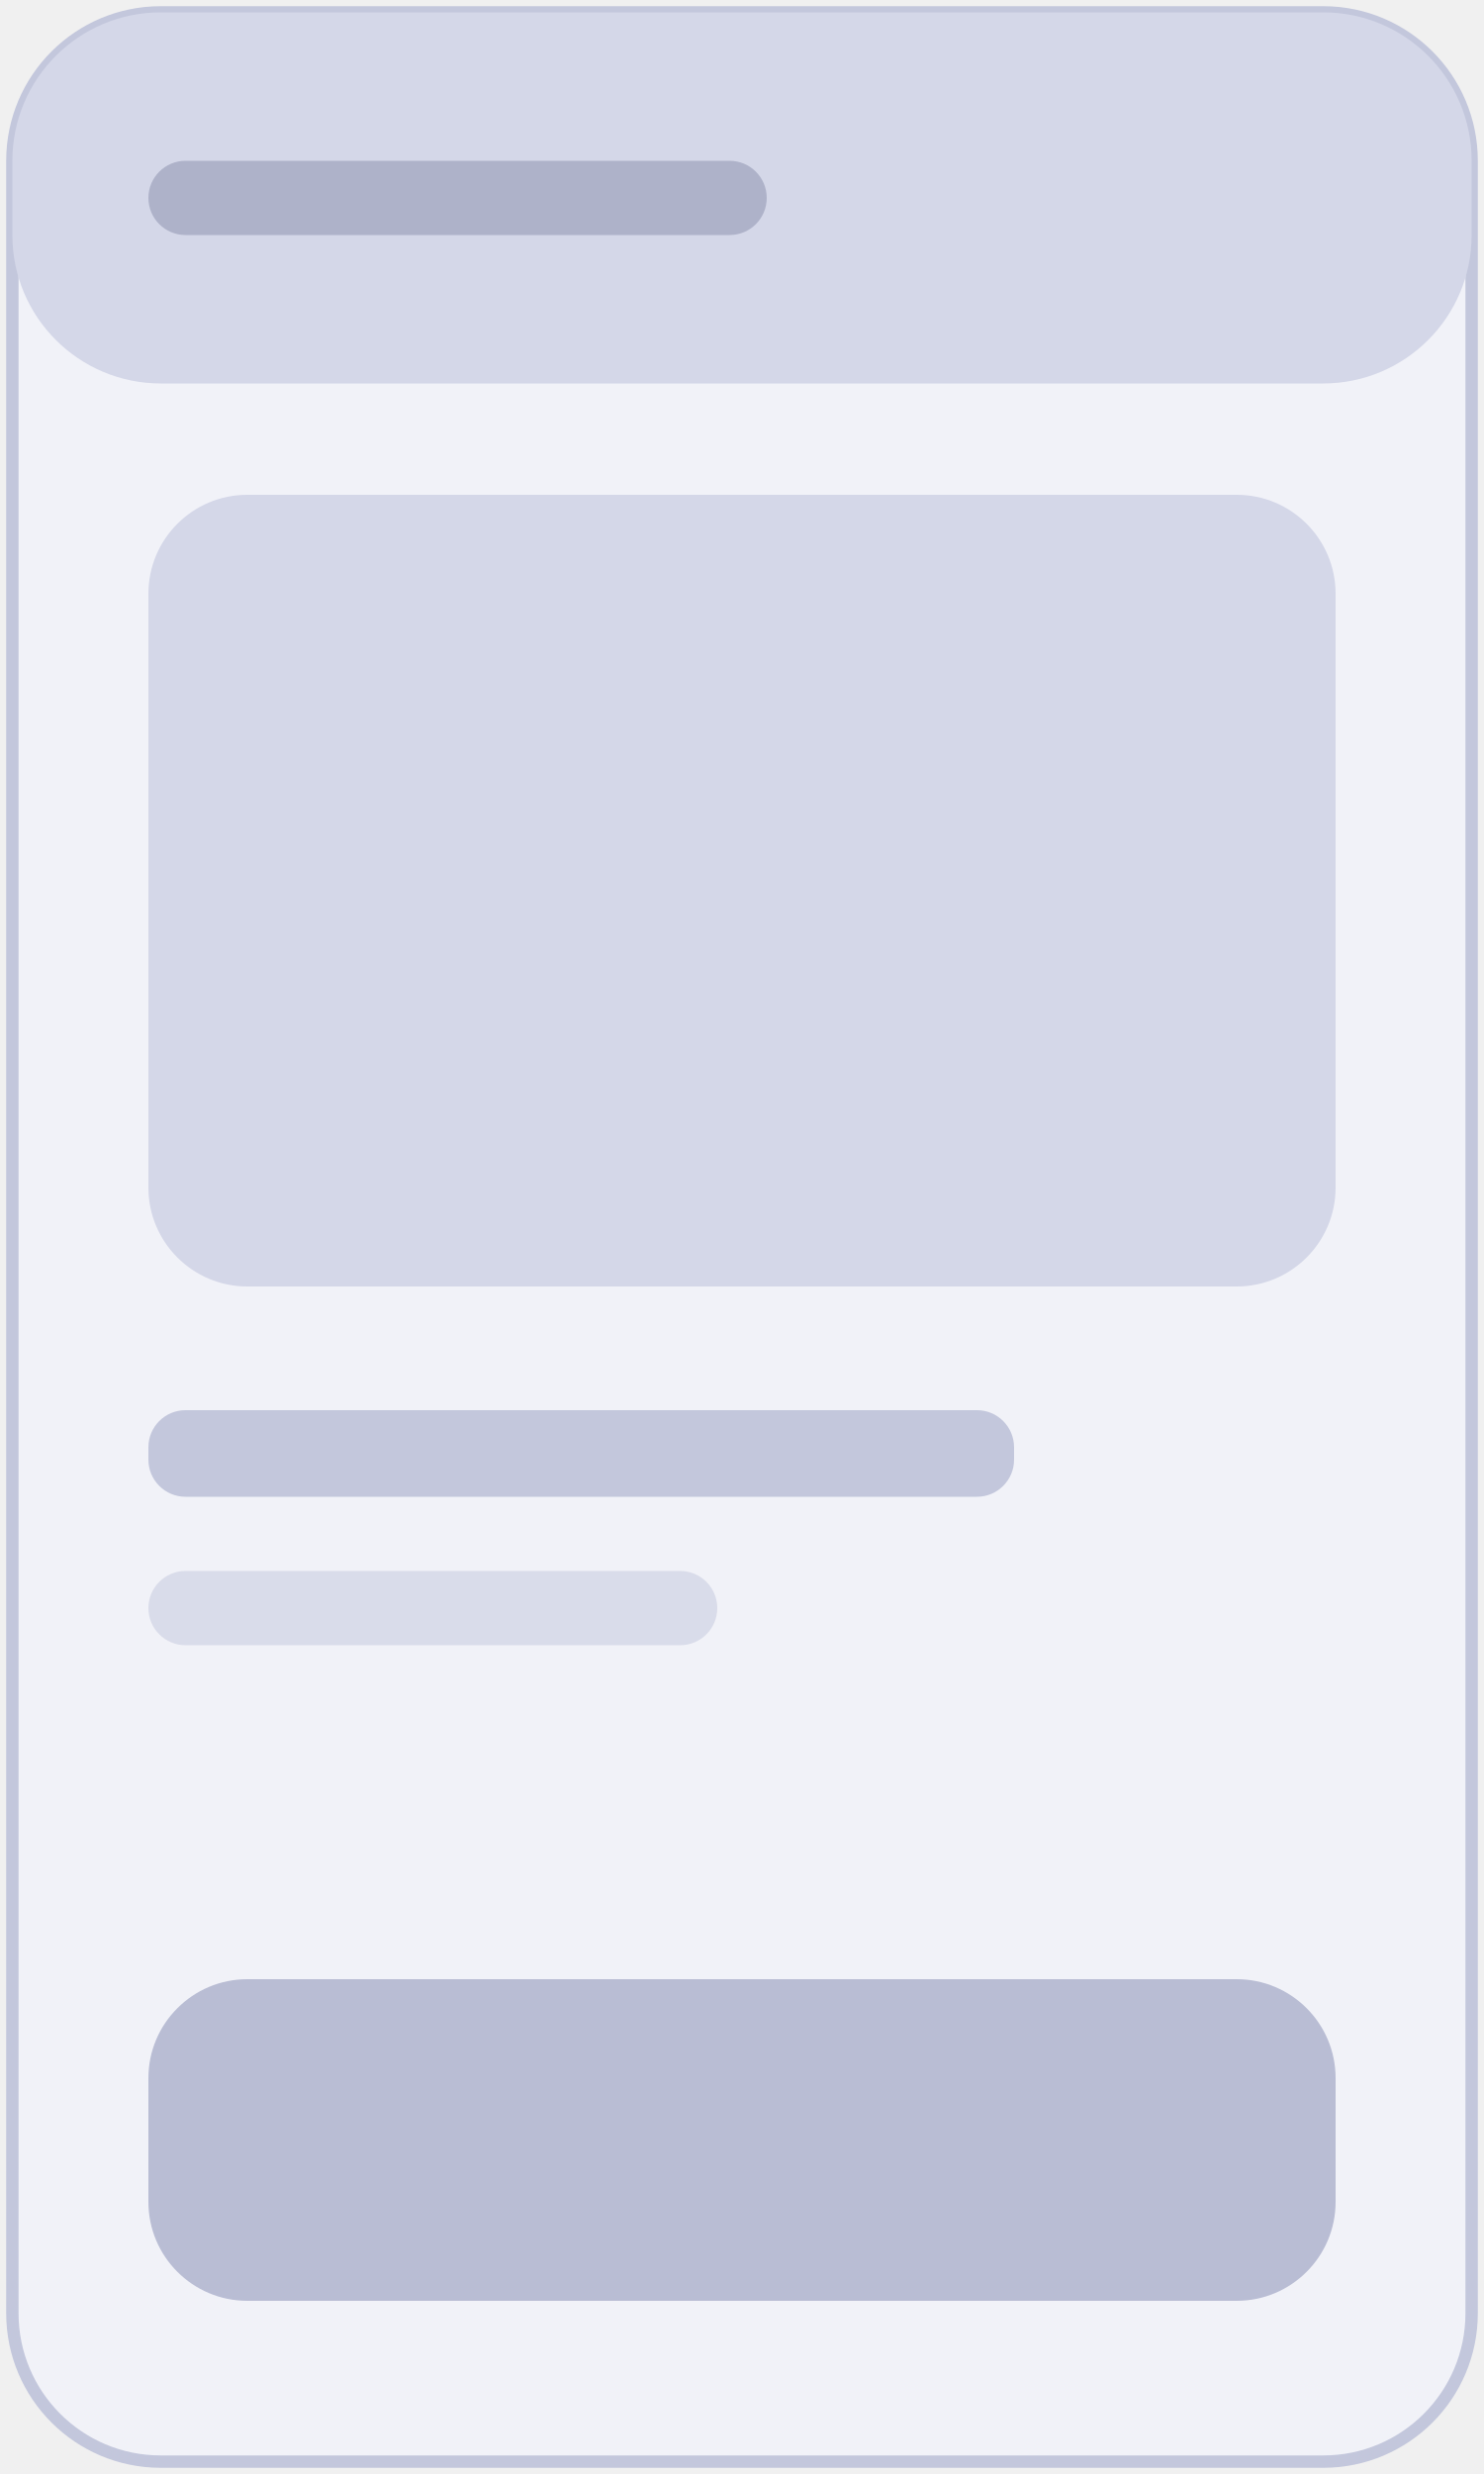
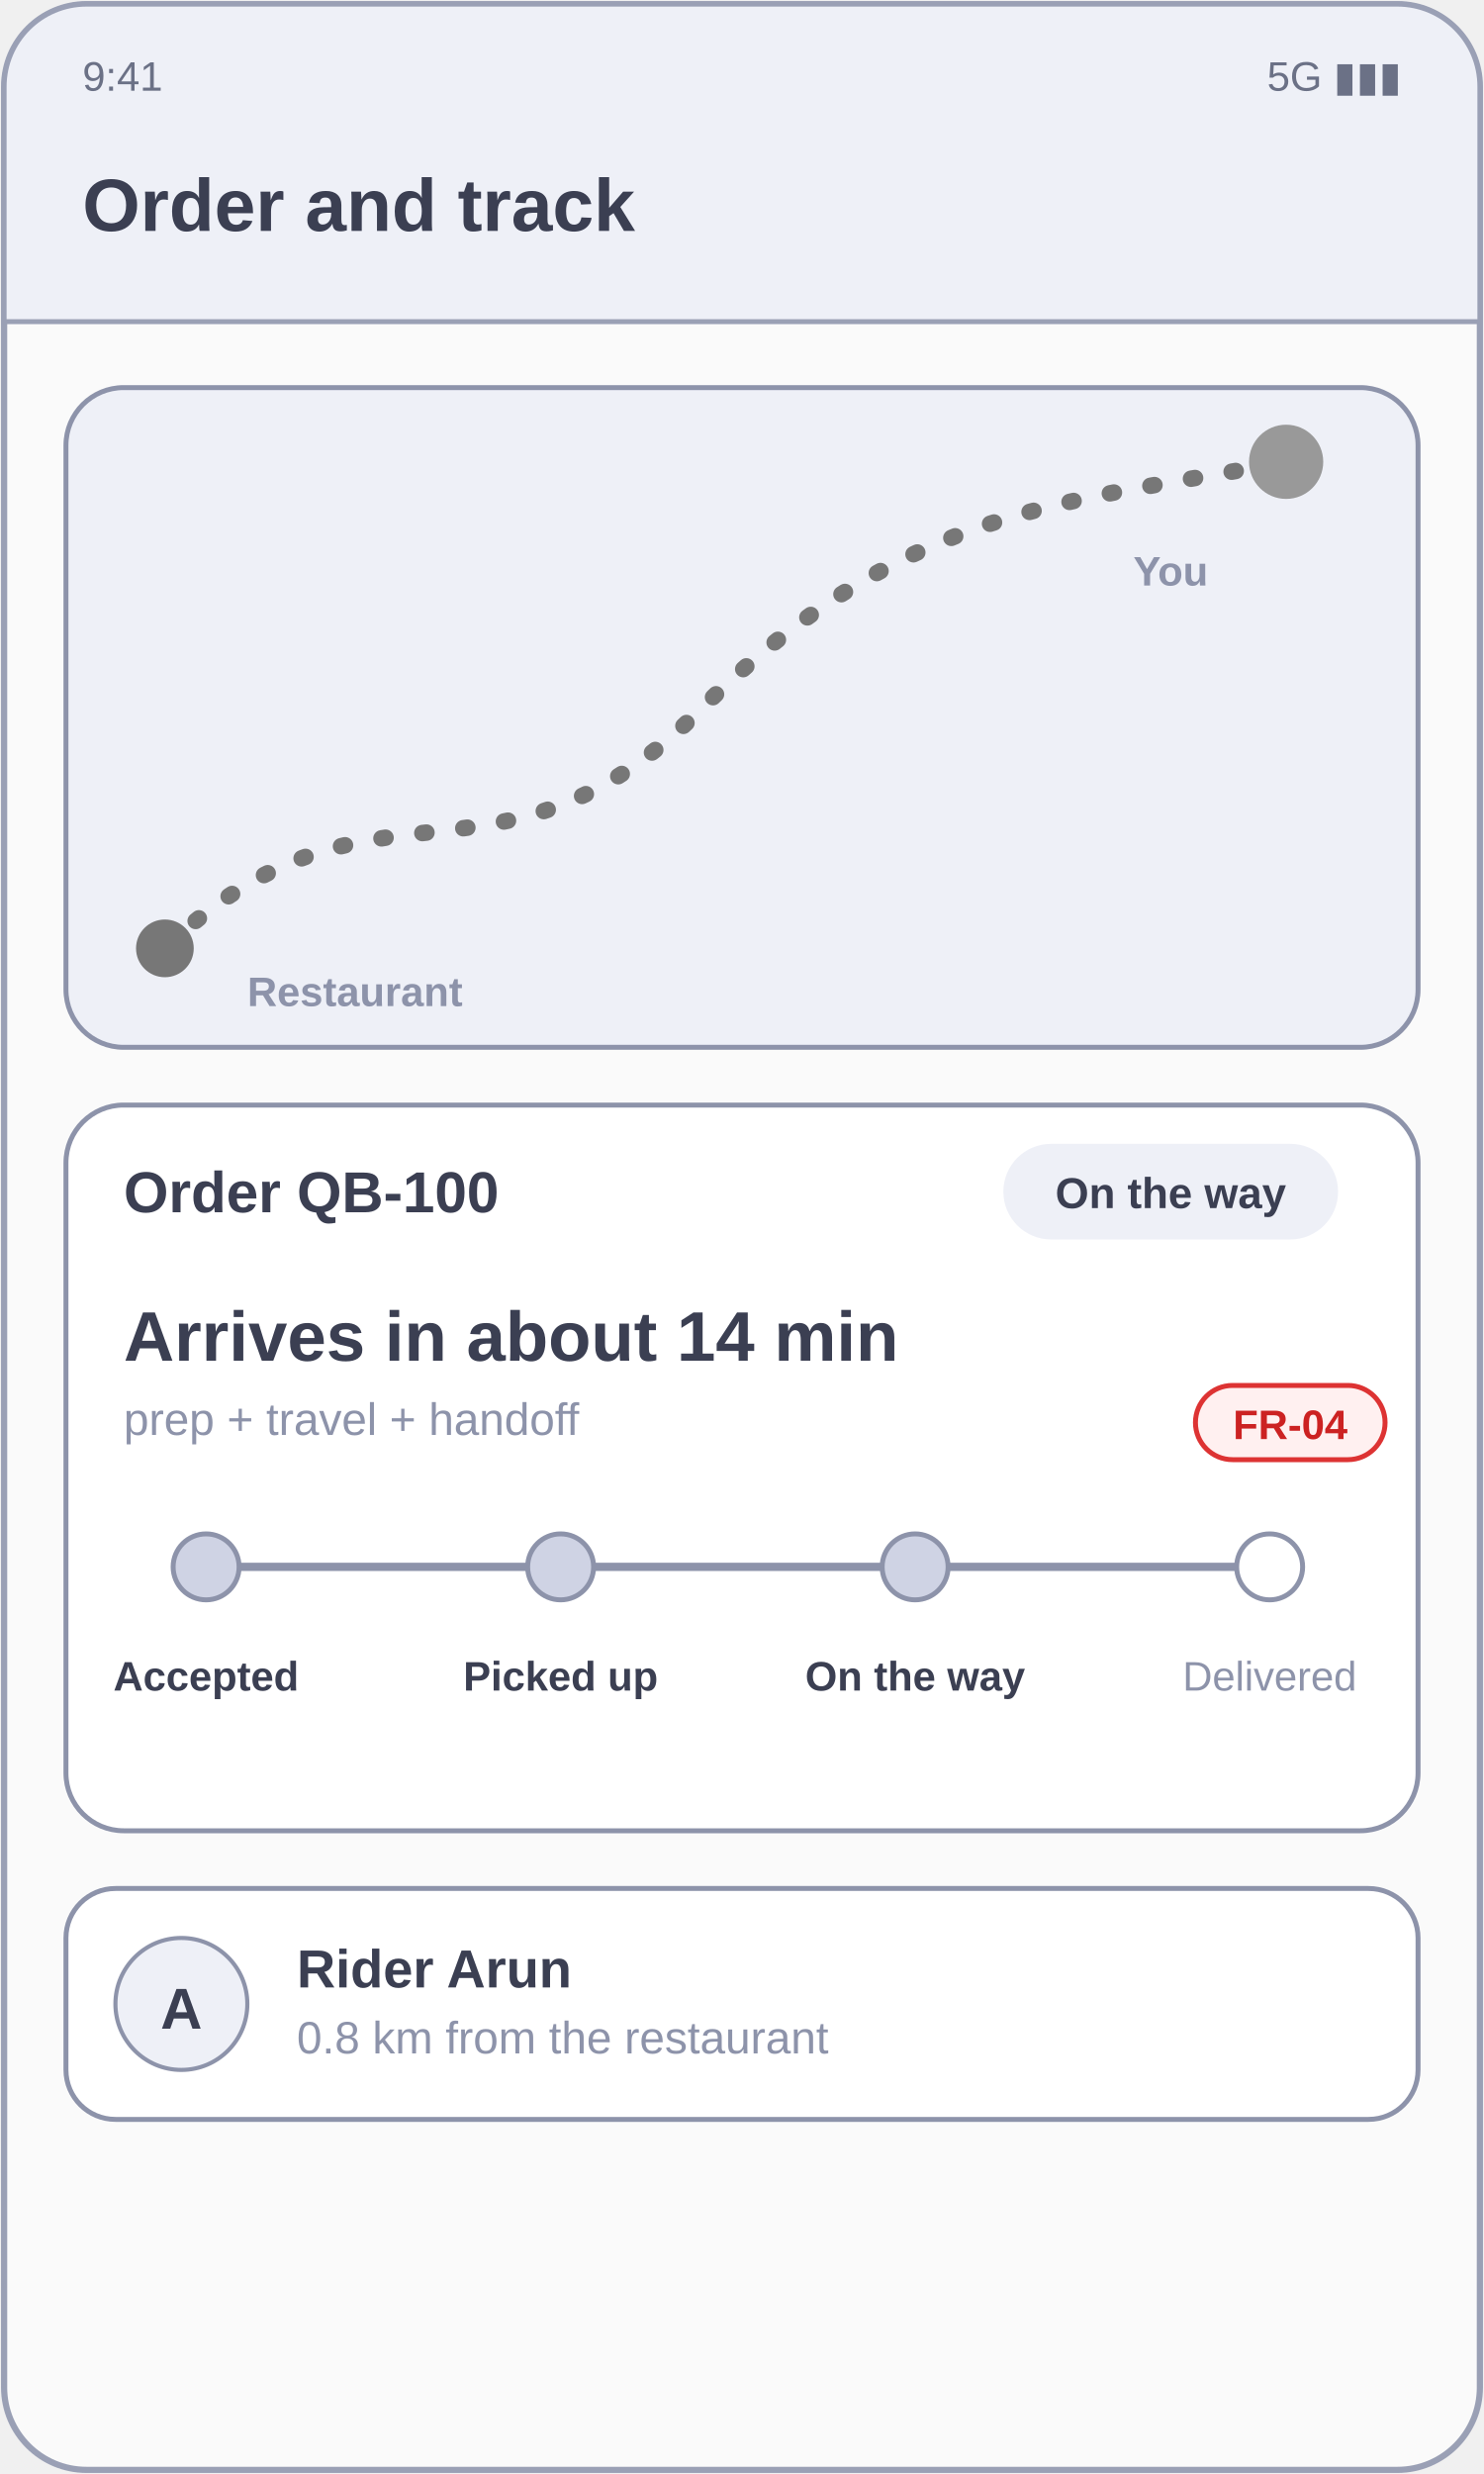
- <svg xmlns="http://www.w3.org/2000/svg" font-family="Arial, Helvetica, sans-serif" viewBox="0 0 120 200" role="img" aria-label="Wireframe: Order and track" style="width:100%;height:auto">
+ <svg xmlns="http://www.w3.org/2000/svg" viewBox="0 0 360 600" font-family="Arial, Helvetica, sans-serif" role="img" aria-label="Order and track wireframe">
  <defs>
-     <linearGradient id="wquickbite00" x1="0" y1="0" x2="1" y2="1">
+     <linearGradient id="g" x1="0" y1="0" x2="1" y2="1">
      <stop offset="0" stop-color="#4b4bff" />
      <stop offset="1" stop-color="#a24bff" />
    </linearGradient>
+     <linearGradient id="gl" x1="0" y1="0" x2="1" y2="1">
+       <stop offset="0" stop-color="#4b4bff" stop-opacity=".28" />
+       <stop offset="1" stop-color="#a24bff" stop-opacity=".18" />
+     </linearGradient>
  </defs>
-   <rect x="1" y="1" width="118" height="198" rx="12" fill="#f1f2f8" stroke="#c3c7dc" />
-   <rect x="1" y="1" width="118" height="30" rx="12" fill="#d4d7e8" />
-   <rect x="12" y="13" width="50" height="6" rx="3" fill="#aeb2c9" />
-   <rect x="12" y="40" width="96" height="64" rx="8" fill="#d4d7e8" fill-opacity="1" />
-   <rect x="12" y="114" width="70" height="7" rx="3" fill="#c3c7dc" />
-   <rect x="12" y="127" width="46" height="6" rx="3" fill="#c3c7dc" fill-opacity=".5" />
-   <rect x="12" y="160" width="96" height="26" rx="8" fill="#b9bdd4" />
+   <rect x="1" y="1" width="358" height="598" rx="20" fill="#fafafa" stroke="#9aa0b5" stroke-width="1.5" />
+   <g>
+     <path d="M1 21 a20 20 0 0 1 20 -20 h318 a20 20 0 0 1 20 20 v57 h-358z" fill="#eef0f7" stroke="#9aa0b5" stroke-width="1.2" />
+     <text x="20" y="22" font-size="10" fill="#6b7186">9:41</text>
+     <text x="340" y="22" font-size="10" fill="#6b7186" text-anchor="end">5G ▮▮▮</text>
+     <text x="20" y="56" font-size="18" font-weight="700" fill="#3b3f52">Order and track</text>
+     <rect x="16" y="94" width="328" height="160" rx="14" fill="#eef0f7" stroke="#8d93aa" stroke-width="1.2" />
+     <path d="M40 230 C90 182 120 222 170 172 S260 122 312 112" fill="none" stroke="#777" stroke-width="4" stroke-linecap="round" stroke-dasharray="1 9" />
+     <circle cx="312" cy="112" r="9" fill="#999" />
+     <circle cx="40" cy="230" r="7" fill="#777" />
+     <text x="60" y="244" font-size="10" font-weight="600" fill="#8d93aa">Restaurant</text>
+     <text x="284" y="142" font-size="10" font-weight="600" fill="#8d93aa" text-anchor="middle">You</text>
+     <rect x="16" y="268" width="328" height="176" rx="14" fill="#fff" stroke="#8d93aa" stroke-width="1.2" />
+     <text x="30" y="294" font-size="14" font-weight="700" fill="#3b3f52">Order QB-100</text>
+     <rect x="244" y="278" width="80" height="22" rx="11" fill="#eef0f7" stroke="#eef0f7" stroke-width="1.2" />
+     <text x="284" y="293" font-size="10.5" font-weight="600" fill="#3b3f52" text-anchor="middle">On the way</text>
+     <text x="30" y="330" font-size="17" font-weight="700" fill="#3b3f52">Arrives in about 14 min</text>
+     <text x="30" y="348" font-size="11" font-weight="400" fill="#8d93aa">prep + travel + handoff</text>
+     <rect x="290" y="336" width="46" height="18" rx="9" fill="#fff0f0" stroke="#d33" stroke-width="1.2" />
+     <text x="313" y="349" font-size="10" font-weight="700" fill="#c22" text-anchor="middle">FR-04</text>
+     <rect x="42" y="372" width="16" height="16" rx="8" fill="#cfd3e4" stroke="#8d93aa" stroke-width="1.2" />
+     <line x1="58" y1="380" x2="128" y2="380" stroke="#8d93aa" stroke-width="2" />
+     <text x="50" y="410" font-size="10" font-weight="700" fill="#3b3f52" text-anchor="middle">Accepted</text>
+     <rect x="128" y="372" width="16" height="16" rx="8" fill="#cfd3e4" stroke="#8d93aa" stroke-width="1.2" />
+     <line x1="144" y1="380" x2="214" y2="380" stroke="#8d93aa" stroke-width="2" />
+     <text x="136" y="410" font-size="10" font-weight="700" fill="#3b3f52" text-anchor="middle">Picked up</text>
+     <rect x="214" y="372" width="16" height="16" rx="8" fill="#cfd3e4" stroke="#8d93aa" stroke-width="1.2" />
+     <line x1="230" y1="380" x2="300" y2="380" stroke="#8d93aa" stroke-width="2" />
+     <text x="222" y="410" font-size="10" font-weight="700" fill="#3b3f52" text-anchor="middle">On the way</text>
+     <rect x="300" y="372" width="16" height="16" rx="8" fill="#fff" stroke="#8d93aa" stroke-width="1.2" />
+     <text x="308" y="410" font-size="10" font-weight="400" fill="#8d93aa" text-anchor="middle">Delivered</text>
+     <rect x="16" y="458" width="328" height="56" rx="12" fill="#fff" stroke="#8d93aa" stroke-width="1.2" />
+     <rect x="28" y="470" width="32" height="32" rx="16" fill="#eef0f7" stroke="#8d93aa" stroke-width="1" />
+     <text x="44" y="492" font-size="14" font-weight="700" fill="#3b3f52" text-anchor="middle">A</text>
+     <text x="72" y="482" font-size="13" font-weight="700" fill="#3b3f52">Rider Arun</text>
+     <text x="72" y="498" font-size="11" font-weight="400" fill="#8d93aa">0.8 km from the restaurant</text>
+   </g>
</svg>
